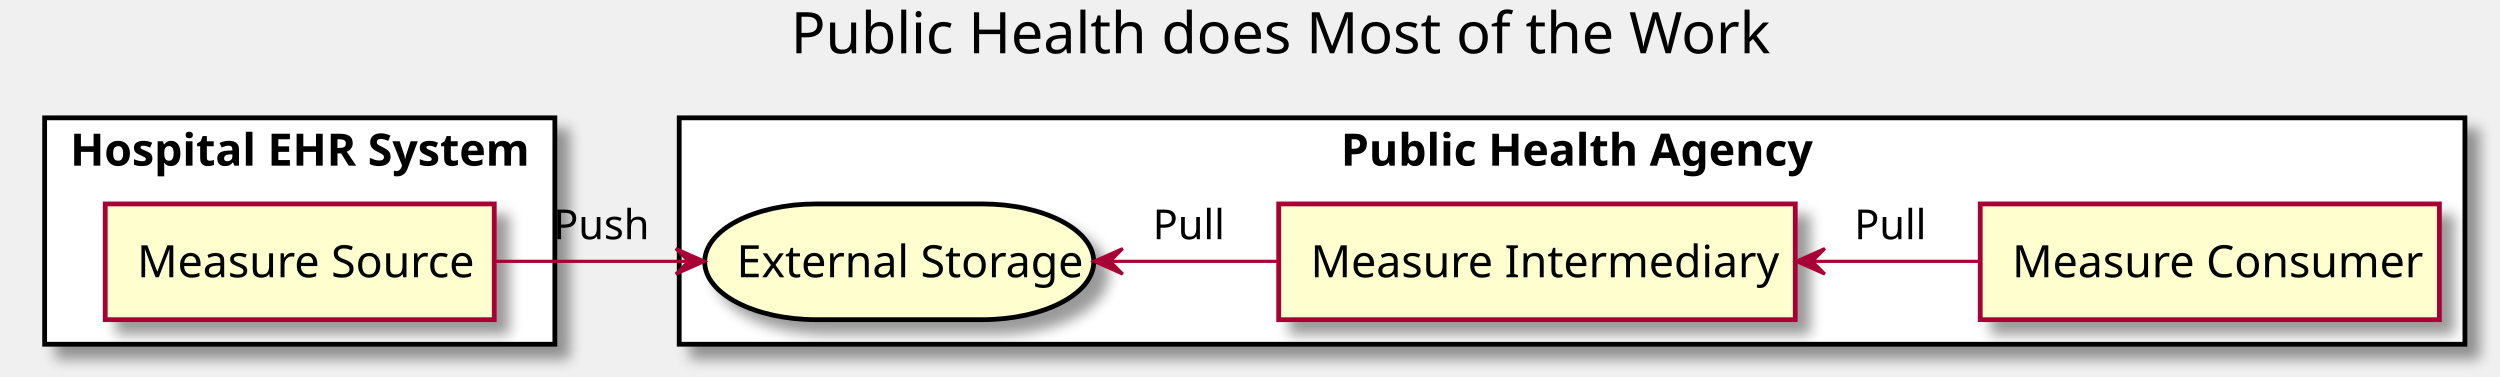
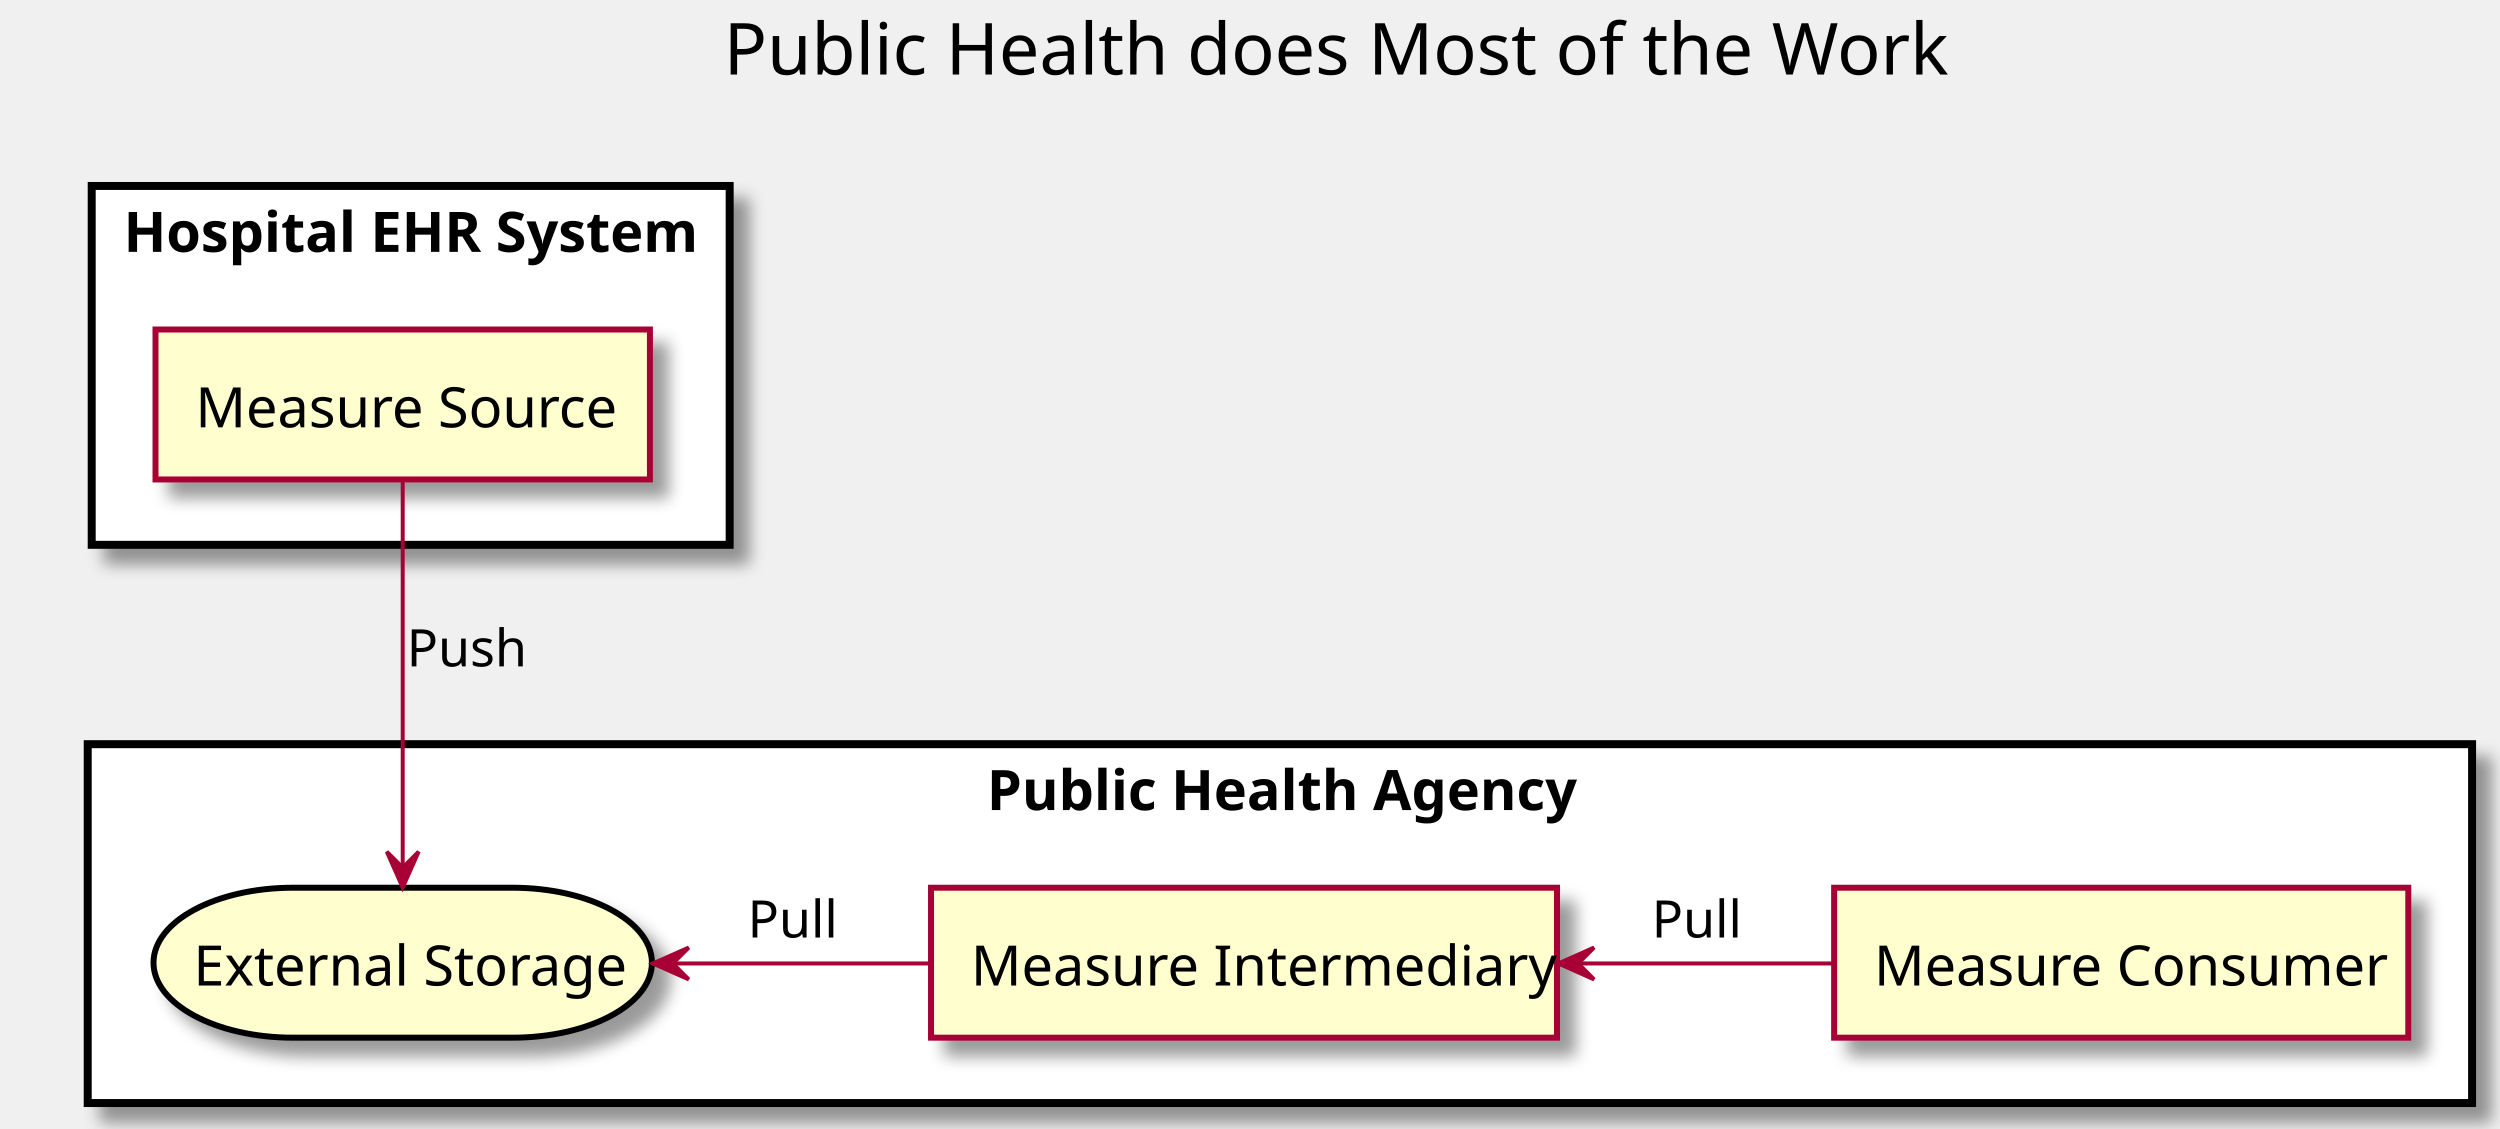
- <svg xmlns="http://www.w3.org/2000/svg" contentScriptType="application/ecmascript" contentStyleType="text/css" height="118px" preserveAspectRatio="none" style="width:784px;height:118px;" version="1.1" viewBox="0 0 784 118" width="784px" zoomAndPan="magnify">
+ <svg xmlns="http://www.w3.org/2000/svg" contentScriptType="application/ecmascript" contentStyleType="text/css" height="283px" preserveAspectRatio="none" style="width:627px;height:283px;" version="1.1" viewBox="0 0 627 283" width="627px" zoomAndPan="magnify">
  <defs>
-     <filter height="300%" id="fco8jmmah3u9f" width="300%" x="-1" y="-1">
+     <filter height="300%" id="fd1v7u5" width="300%" x="-1" y="-1">
      <feGaussianBlur result="blurOut" stdDeviation="2.0" />
      <feColorMatrix in="blurOut" result="blurOut2" type="matrix" values="0 0 0 0 0 0 0 0 0 0 0 0 0 0 0 0 0 0 .4 0" />
      <feOffset dx="4.0" dy="4.0" in="blurOut2" result="blurOut3" />
      <feBlend in="SourceGraphic" in2="blurOut3" mode="normal" />
    </filter>
  </defs>
  <g>
-     <text fill="#000000" font-family="sans-serif" font-size="18" lengthAdjust="spacingAndGlyphs" textLength="303" x="248" y="16.708">Public Health does Most of the Work</text>
-     <rect fill="#FFFFFF" filter="url(#fco8jmmah3u9f)" height="71" style="stroke: #000000; stroke-width: 1.5;" width="160" x="14" y="36.953" />
-     <text fill="#000000" font-family="sans-serif" font-size="14" font-weight="bold" lengthAdjust="spacingAndGlyphs" textLength="144" x="22" y="51.948">Hospital EHR System</text>
-     <rect fill="#FFFFFF" filter="url(#fco8jmmah3u9f)" height="71" style="stroke: #000000; stroke-width: 1.5;" width="560" x="213" y="36.953" />
-     <text fill="#000000" font-family="sans-serif" font-size="14" font-weight="bold" lengthAdjust="spacingAndGlyphs" textLength="145" x="420.5" y="51.948">Public Health Agency</text>
-     <rect fill="#FEFECE" filter="url(#fco8jmmah3u9f)" height="36.297" style="stroke: #A80036; stroke-width: 1.5;" width="122" x="33" y="63.953" />
-     <text fill="#000000" font-family="sans-serif" font-size="14" lengthAdjust="spacingAndGlyphs" textLength="102" x="43" y="86.948">Measure Source</text>
-     <rect fill="#FEFECE" filter="url(#fco8jmmah3u9f)" height="36.297" rx="35" ry="35" style="stroke: #000000; stroke-width: 1.5;" width="122" x="221" y="63.953" />
-     <text fill="#000000" font-family="sans-serif" font-size="14" lengthAdjust="spacingAndGlyphs" textLength="102" x="231" y="86.948">External Storage</text>
-     <rect fill="#FEFECE" filter="url(#fco8jmmah3u9f)" height="36.297" style="stroke: #A80036; stroke-width: 1.5;" width="162" x="401" y="63.953" />
-     <text fill="#000000" font-family="sans-serif" font-size="14" lengthAdjust="spacingAndGlyphs" textLength="142" x="411" y="86.948">Measure Intermediary</text>
-     <rect fill="#FEFECE" filter="url(#fco8jmmah3u9f)" height="36.297" style="stroke: #A80036; stroke-width: 1.5;" width="144" x="621" y="63.953" />
-     <text fill="#000000" font-family="sans-serif" font-size="14" lengthAdjust="spacingAndGlyphs" textLength="124" x="631" y="86.948">Measure Consumer</text>
-     <path d="M155.038,81.953 C174.427,81.953 195.958,81.953 215.7,81.953 " fill="none" id="MeasureSource-ExternalStorage" style="stroke: #A80036; stroke-width: 1.0;" />
-     <polygon fill="#A80036" points="220.947,81.953,211.947,77.953,215.947,81.953,211.947,85.953,220.947,81.953" style="stroke: #A80036; stroke-width: 1.0;" />
-     <text fill="#000000" font-family="sans-serif" font-size="13" lengthAdjust="spacingAndGlyphs" textLength="29" x="173.5" y="75.02">Push</text>
-     <path d="M348.249,81.953 C365.018,81.953 383.222,81.953 400.643,81.953 " fill="none" id="ExternalStorage-MeasureIntermediary" style="stroke: #A80036; stroke-width: 1.0;" />
-     <polygon fill="#A80036" points="343.093,81.953,352.093,85.953,348.093,81.953,352.093,77.953,343.093,81.953" style="stroke: #A80036; stroke-width: 1.0;" />
-     <text fill="#000000" font-family="sans-serif" font-size="13" lengthAdjust="spacingAndGlyphs" textLength="21" x="361.5" y="75.02">Pull</text>
-     <path d="M568.625,81.953 C585.94,81.953 603.956,81.953 620.725,81.953 " fill="none" id="MeasureIntermediary-MeasureConsumer" style="stroke: #A80036; stroke-width: 1.0;" />
-     <polygon fill="#A80036" points="563.276,81.953,572.276,85.953,568.276,81.953,572.276,77.953,563.276,81.953" style="stroke: #A80036; stroke-width: 1.0;" />
-     <text fill="#000000" font-family="sans-serif" font-size="13" lengthAdjust="spacingAndGlyphs" textLength="21" x="581.5" y="75.02">Pull</text>
+     <text fill="#000000" font-family="sans-serif" font-size="18" lengthAdjust="spacingAndGlyphs" textLength="291" x="181.5" y="18.686">Public Health does Most of the Work</text>
+     <rect fill="#FFFFFF" filter="url(#fd1v7u5)" height="90" style="stroke: #000000; stroke-width: 2.0;" width="160" x="23" y="46.641" />
+     <text fill="#000000" font-family="sans-serif" font-size="14" font-weight="bold" lengthAdjust="spacingAndGlyphs" textLength="144" x="31" y="63.174">Hospital EHR System</text>
+     <rect fill="#FFFFFF" filter="url(#fd1v7u5)" height="90" style="stroke: #000000; stroke-width: 2.0;" width="598" x="22" y="186.641" />
+     <text fill="#000000" font-family="sans-serif" font-size="14" font-weight="bold" lengthAdjust="spacingAndGlyphs" textLength="147" x="247.5" y="203.174">Public Health Agency</text>
+     <rect fill="#FEFECE" filter="url(#fd1v7u5)" height="37.609" style="stroke: #A80036; stroke-width: 1.5;" width="124" x="39" y="82.641" />
+     <text fill="#000000" font-family="sans-serif" font-size="14" lengthAdjust="spacingAndGlyphs" textLength="104" x="49" y="107.174">Measure Source</text>
+     <rect fill="#FEFECE" filter="url(#fd1v7u5)" height="37.609" rx="35" ry="35" style="stroke: #000000; stroke-width: 1.5;" width="125" x="38.5" y="222.641" />
+     <text fill="#000000" font-family="sans-serif" font-size="14" lengthAdjust="spacingAndGlyphs" textLength="105" x="48.5" y="247.174">External Storage</text>
+     <rect fill="#FEFECE" filter="url(#fd1v7u5)" height="37.609" style="stroke: #A80036; stroke-width: 1.5;" width="157" x="233.5" y="222.641" />
+     <text fill="#000000" font-family="sans-serif" font-size="14" lengthAdjust="spacingAndGlyphs" textLength="137" x="243.5" y="247.174">Measure Intermediary</text>
+     <rect fill="#FEFECE" filter="url(#fd1v7u5)" height="37.609" style="stroke: #A80036; stroke-width: 1.5;" width="144" x="460" y="222.641" />
+     <text fill="#000000" font-family="sans-serif" font-size="14" lengthAdjust="spacingAndGlyphs" textLength="124" x="470" y="247.174">Measure Consumer</text>
+     <path d="M101,120.682 C101,145.477 101,190.107 101,217.382 " fill="none" style="stroke: #A80036; stroke-width: 1.0;" />
+     <polygon fill="#A80036" points="101,222.595,105,213.595,101,217.595,97,213.595,101,222.595" style="stroke: #A80036; stroke-width: 1.0;" />
+     <text fill="#000000" font-family="sans-serif" font-size="13" lengthAdjust="spacingAndGlyphs" textLength="30" x="102" y="167.136">Push</text>
+     <path d="M168.912,241.641 C189.468,241.641 212.214,241.641 233.408,241.641 " fill="none" style="stroke: #A80036; stroke-width: 1.0;" />
+     <polygon fill="#A80036" points="163.736,241.641,172.736,245.641,168.736,241.641,172.736,237.641,163.736,241.641" style="stroke: #A80036; stroke-width: 1.0;" />
+     <text fill="#000000" font-family="sans-serif" font-size="13" lengthAdjust="spacingAndGlyphs" textLength="22" x="187.5" y="235.136">Pull</text>
+     <path d="M395.857,241.641 C416.986,241.641 439.481,241.641 459.972,241.641 " fill="none" style="stroke: #A80036; stroke-width: 1.0;" />
+     <polygon fill="#A80036" points="390.804,241.641,399.804,245.641,395.804,241.641,399.804,237.641,390.804,241.641" style="stroke: #A80036; stroke-width: 1.0;" />
+     <text fill="#000000" font-family="sans-serif" font-size="13" lengthAdjust="spacingAndGlyphs" textLength="22" x="414.25" y="235.136">Pull</text>
  </g>
</svg>
